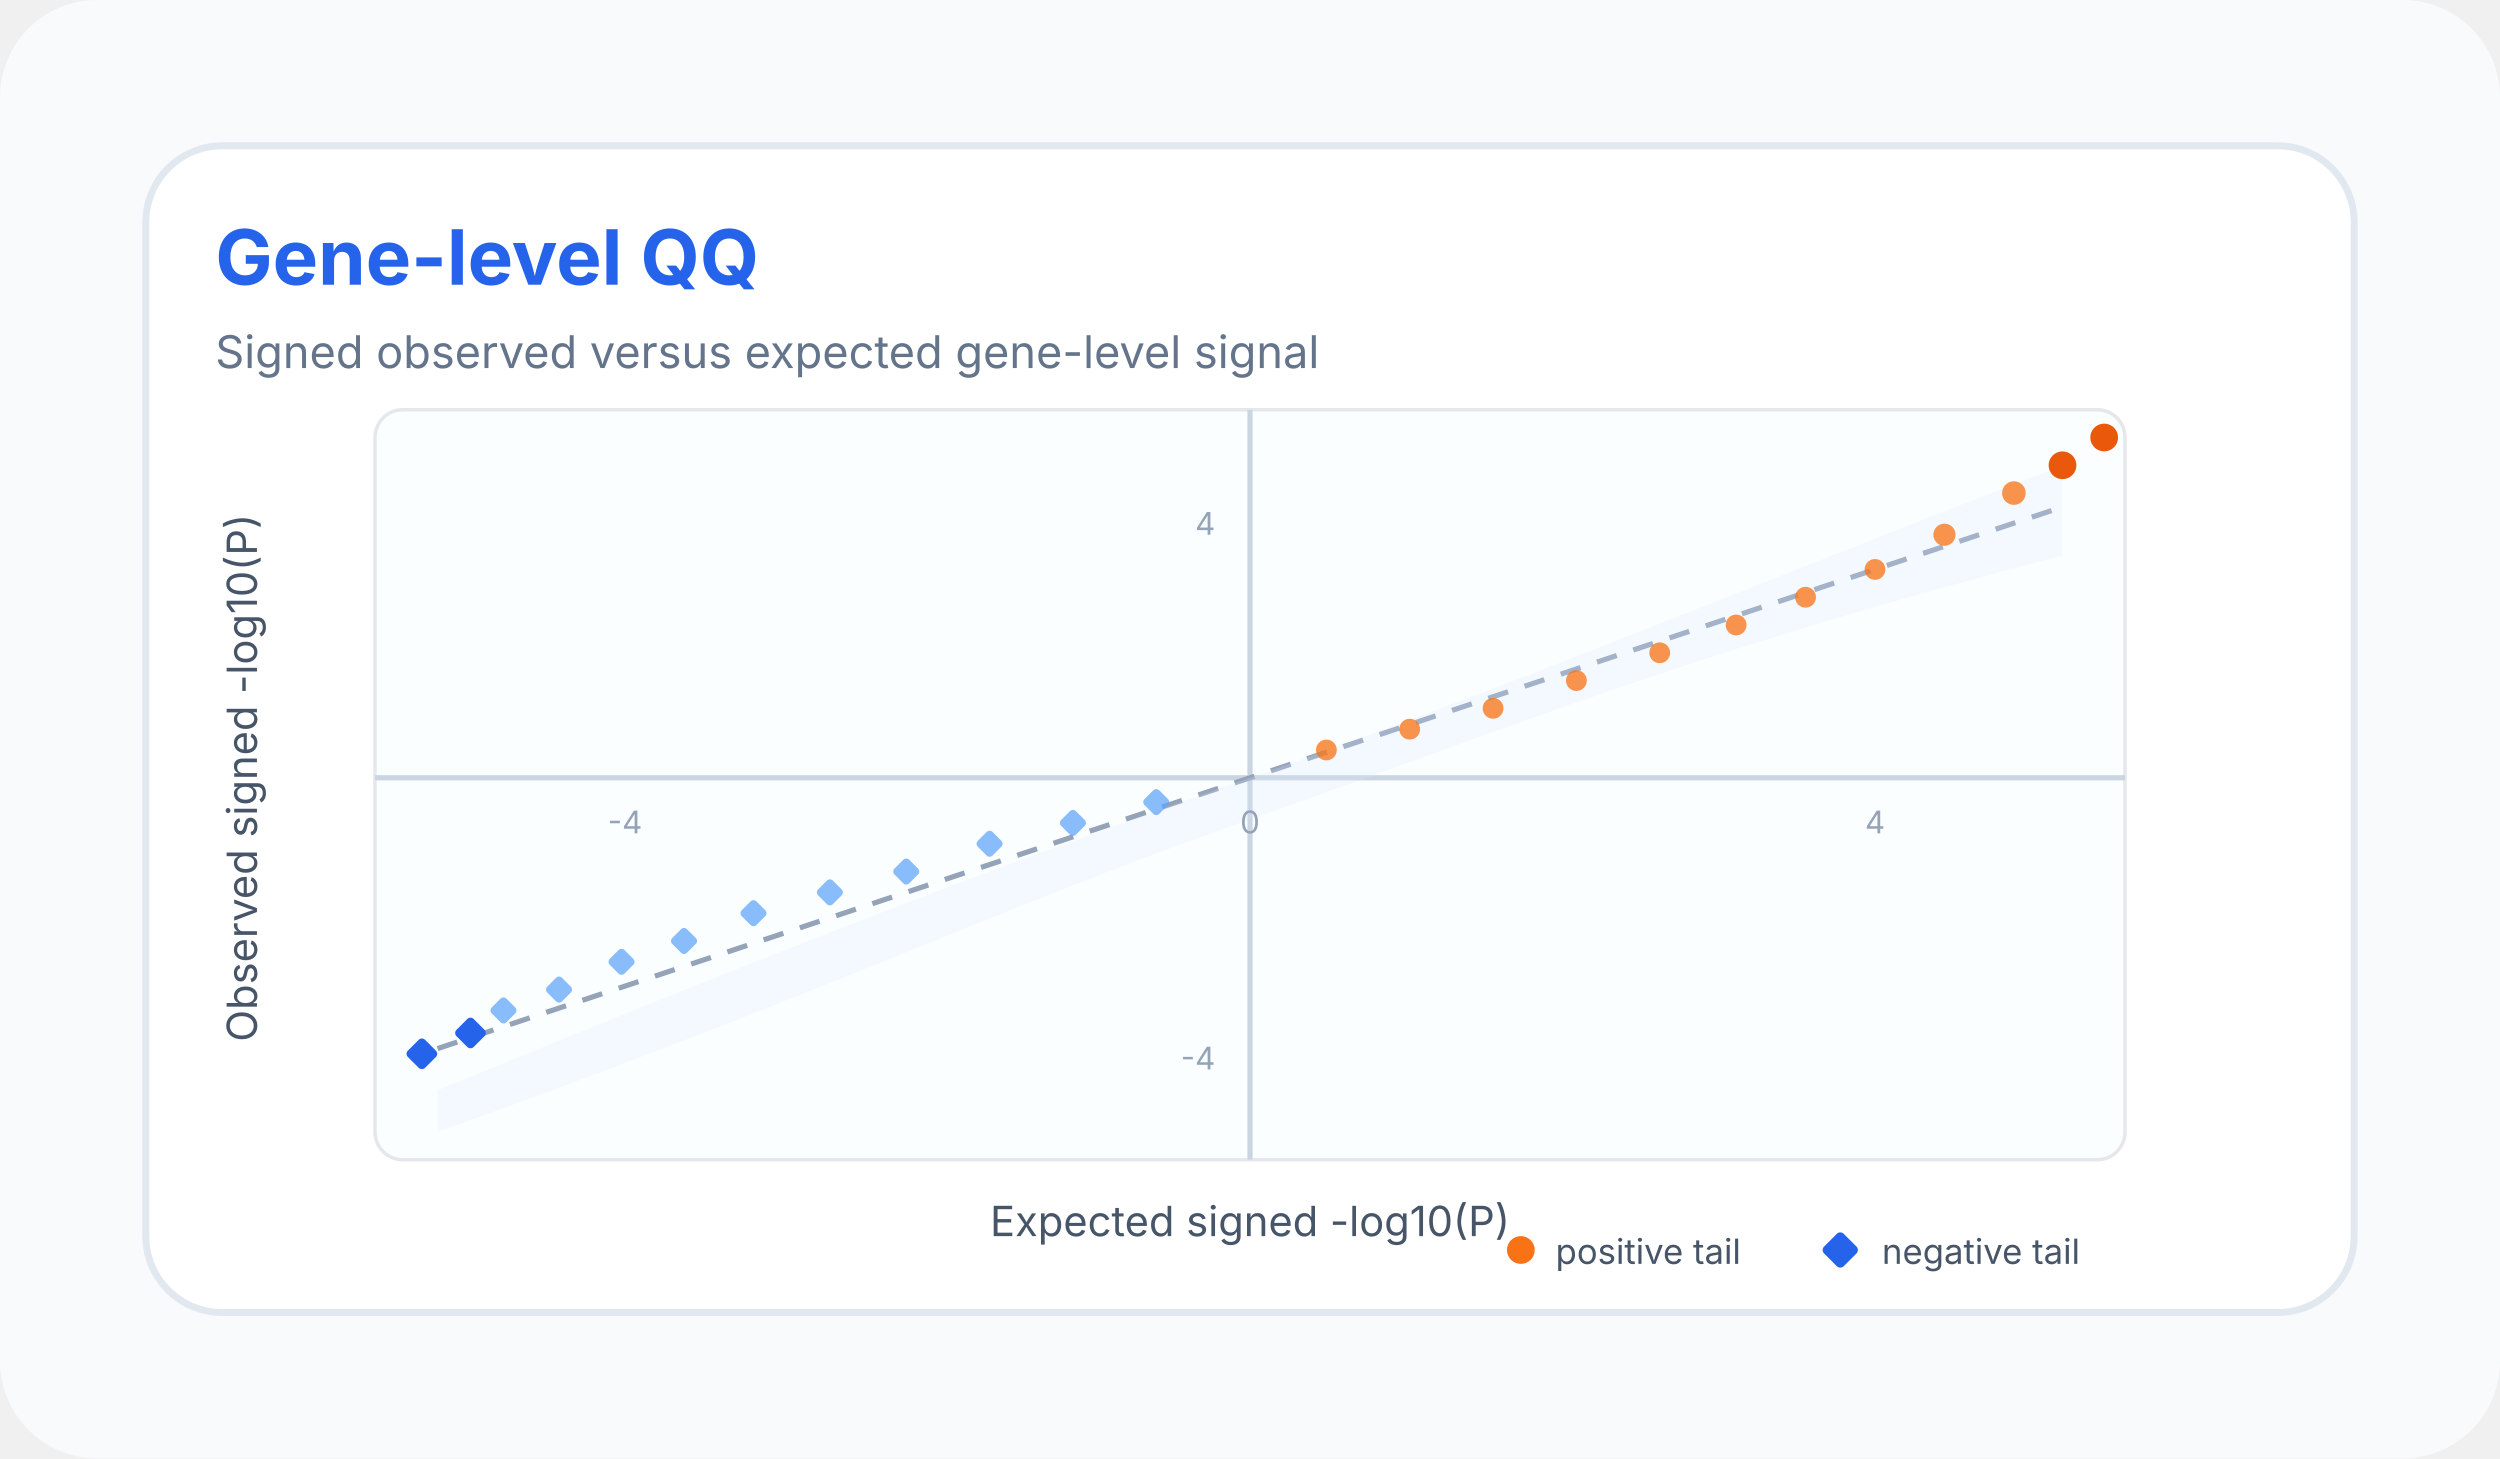
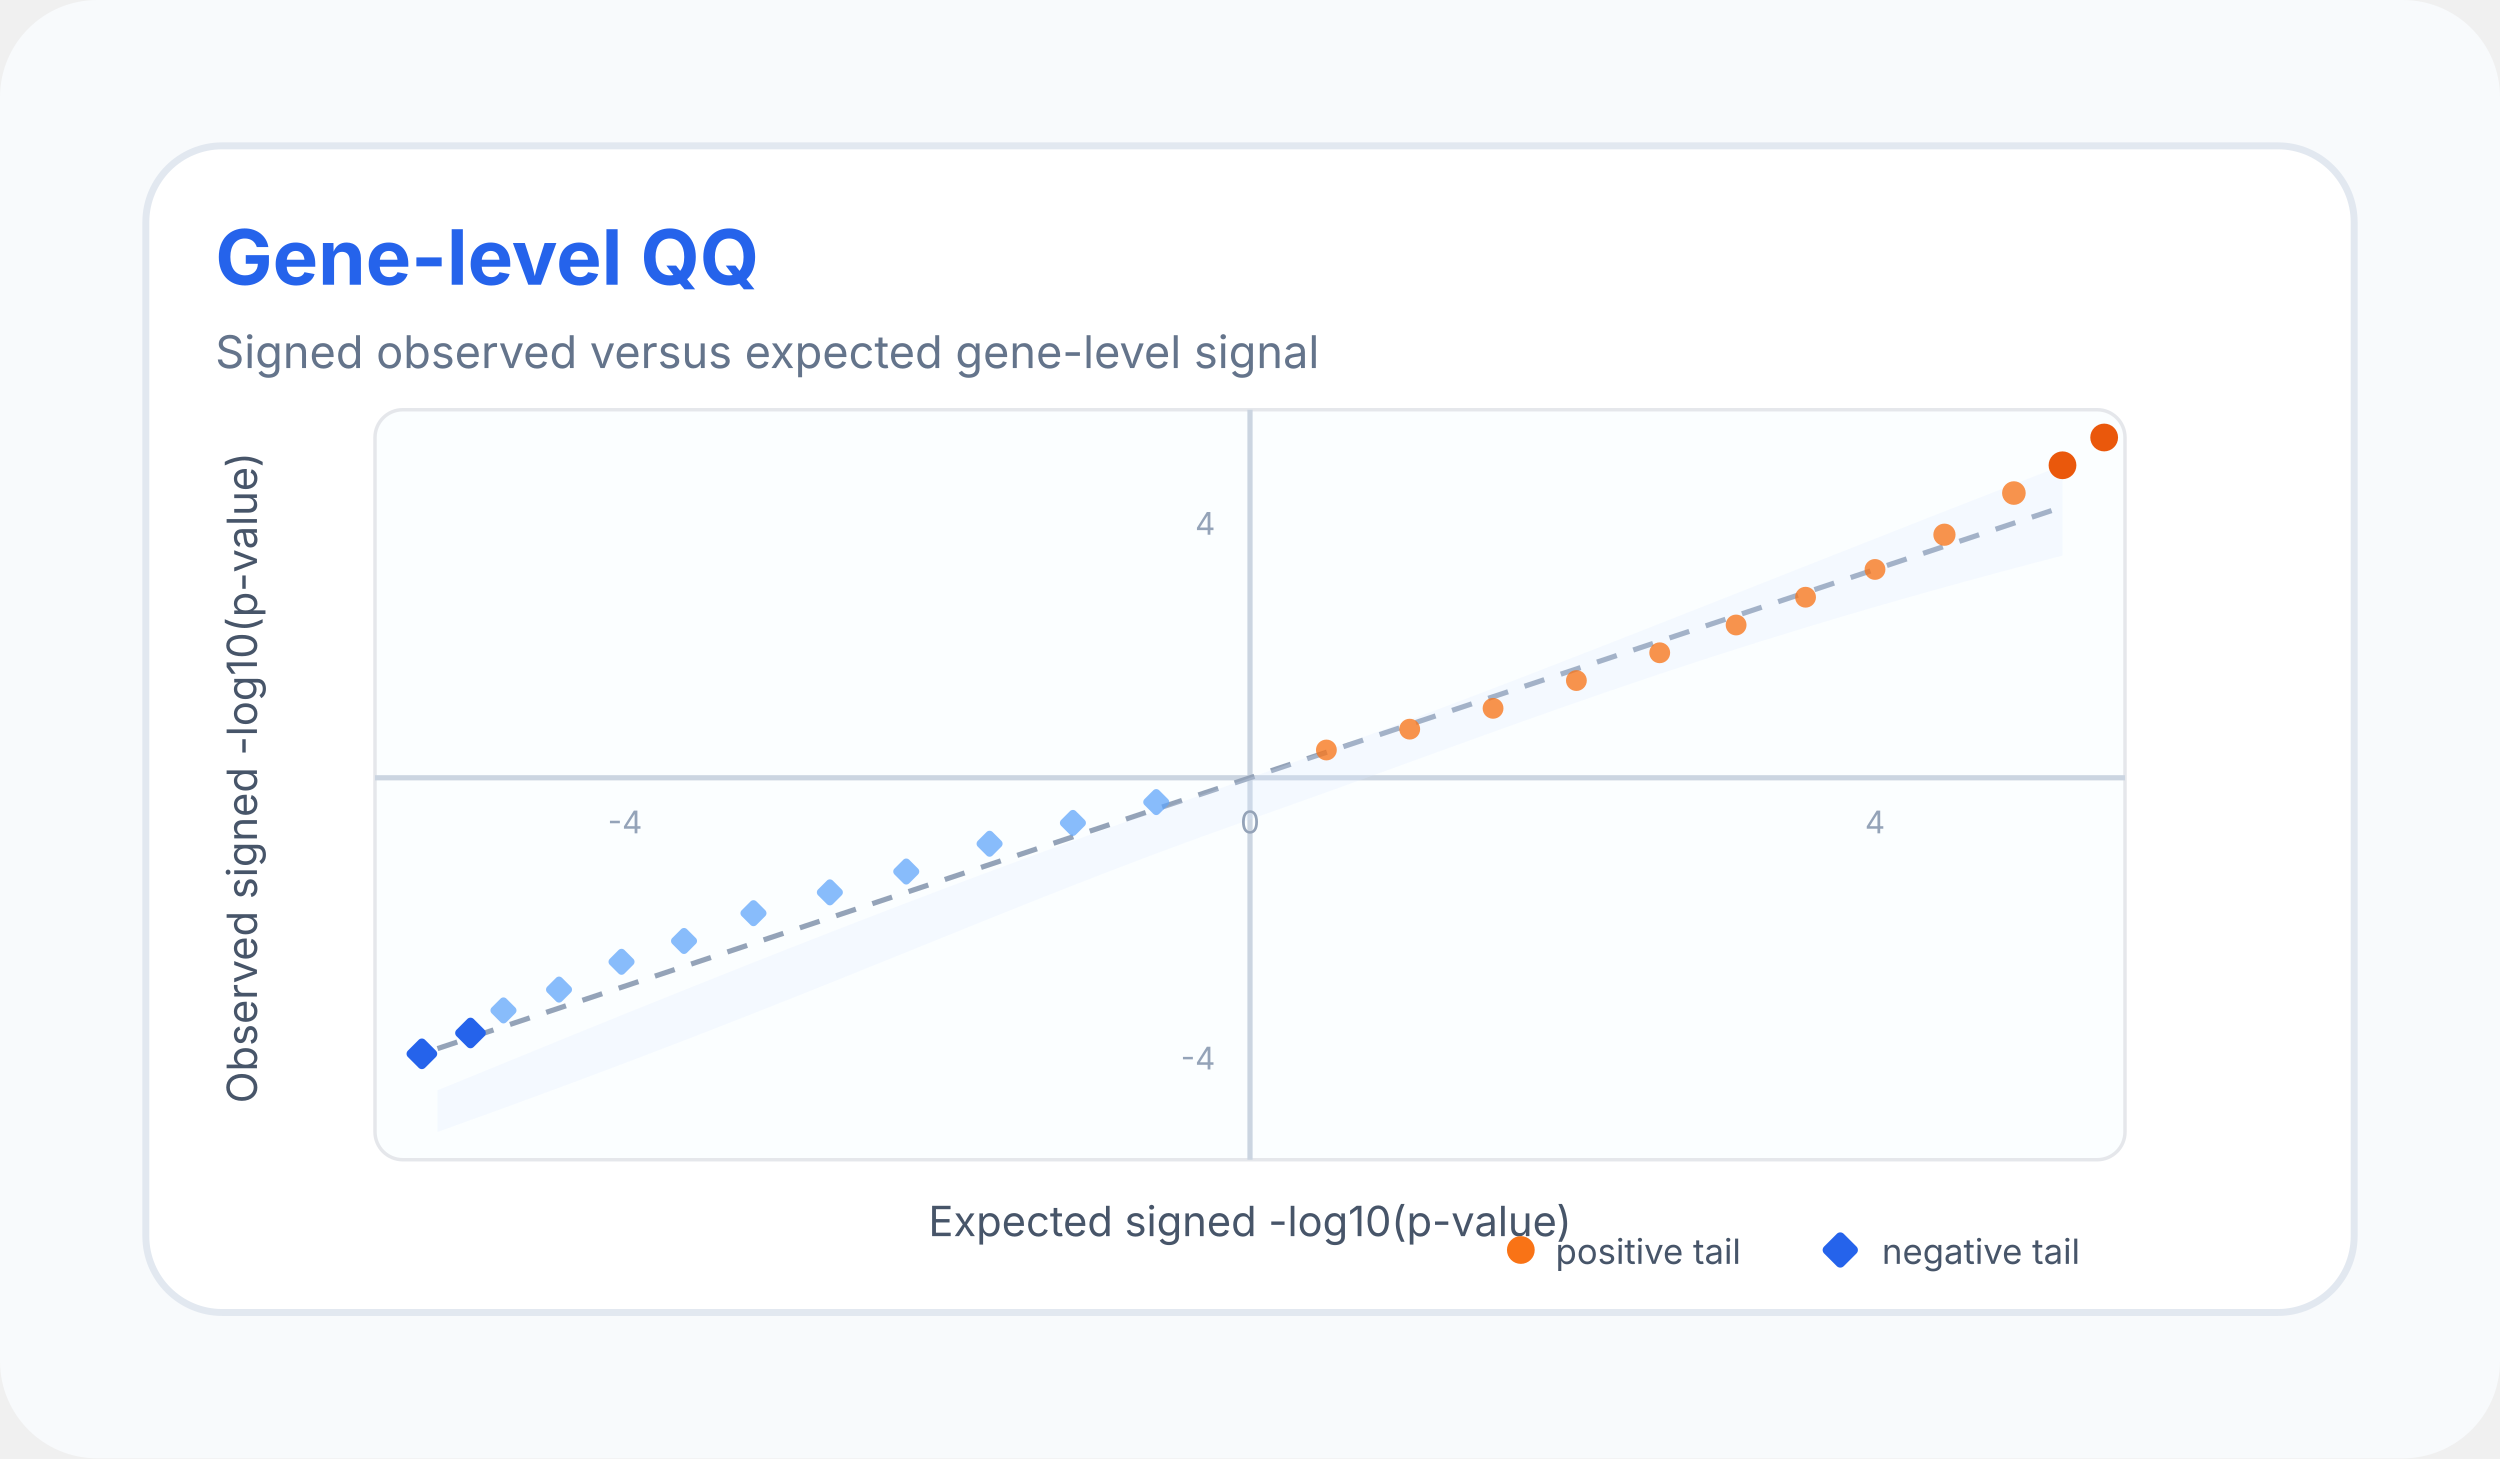
<svg xmlns="http://www.w3.org/2000/svg" width="720" height="420" viewBox="0 0 720 420" fill="none">
  <rect width="720" height="420" rx="28" fill="#F8FAFC" />
  <rect x="42" y="42" width="636" height="336" rx="22" fill="white" stroke="#E2E8F0" stroke-width="2" />
  <text x="62" y="82" fill="#2563EB" font-family="Inter, Arial, sans-serif" font-size="22" font-weight="700">Gene-level QQ</text>
  <text x="62" y="106" fill="#64748B" font-family="Inter, Arial, sans-serif" font-size="13">Signed observed versus expected gene-level signal</text>
  <rect x="108" y="118" width="504" height="216" rx="8" fill="#FBFEFF" stroke="#E5E7EB" />
  <line x1="108" y1="224" x2="612" y2="224" stroke="#CBD5E1" stroke-width="1.5" />
  <line x1="360" y1="118" x2="360" y2="334" stroke="#CBD5E1" stroke-width="1.5" />
  <line x1="126" y1="302" x2="594" y2="146" stroke="#94A3B8" stroke-width="1.5" stroke-dasharray="6 5" />
  <path d="M126 314 C238 268 286 250 360 224 C434 198 486 176 594 134 L594 160 C486 188 434 210 360 236 C286 262 238 286 126 326 Z" fill="#DBEAFE" fill-opacity="0.22" />
-   <text x="360" y="356" text-anchor="middle" fill="#475569" font-family="Inter, Arial, sans-serif" font-size="12">Expected signed -log10(P)</text>
-   <text transform="rotate(-90 74 224)" x="74" y="224" text-anchor="middle" fill="#475569" font-family="Inter, Arial, sans-serif" font-size="12">Observed signed -log10(P)</text>
+   <text x="360" y="356" text-anchor="middle" fill="#475569" font-family="Inter, Arial, sans-serif" font-size="12">Expected signed -log10(p-value)</text>
+   <text transform="rotate(-90 74 224)" x="74" y="224" text-anchor="middle" fill="#475569" font-family="Inter, Arial, sans-serif" font-size="12">Observed signed -log10(p-value)</text>
  <text x="360" y="240" text-anchor="middle" fill="#94A3B8" font-family="Inter, Arial, sans-serif" font-size="9">0</text>
  <text x="180" y="240" text-anchor="middle" fill="#94A3B8" font-family="Inter, Arial, sans-serif" font-size="9">-4</text>
  <text x="540" y="240" text-anchor="middle" fill="#94A3B8" font-family="Inter, Arial, sans-serif" font-size="9">4</text>
  <text x="350" y="308" text-anchor="end" fill="#94A3B8" font-family="Inter, Arial, sans-serif" font-size="9">-4</text>
  <text x="350" y="154" text-anchor="end" fill="#94A3B8" font-family="Inter, Arial, sans-serif" font-size="9">4</text>
  <g fill="#60A5FA" fill-opacity="0.74">
    <rect x="142" y="288" width="6" height="6" rx="1.2" transform="rotate(45 145 291)" />
    <rect x="158" y="282" width="6" height="6" rx="1.2" transform="rotate(45 161 285)" />
    <rect x="176" y="274" width="6" height="6" rx="1.2" transform="rotate(45 179 277)" />
    <rect x="194" y="268" width="6" height="6" rx="1.2" transform="rotate(45 197 271)" />
    <rect x="214" y="260" width="6" height="6" rx="1.2" transform="rotate(45 217 263)" />
    <rect x="236" y="254" width="6" height="6" rx="1.2" transform="rotate(45 239 257)" />
    <rect x="258" y="248" width="6" height="6" rx="1.2" transform="rotate(45 261 251)" />
    <rect x="282" y="240" width="6" height="6" rx="1.2" transform="rotate(45 285 243)" />
    <rect x="306" y="234" width="6" height="6" rx="1.2" transform="rotate(45 309 237)" />
    <rect x="330" y="228" width="6" height="6" rx="1.2" transform="rotate(45 333 231)" />
  </g>
  <g fill="#F97316" fill-opacity="0.76">
    <circle cx="382" cy="216" r="3" />
    <circle cx="406" cy="210" r="3" />
    <circle cx="430" cy="204" r="3" />
    <circle cx="454" cy="196" r="3" />
    <circle cx="478" cy="188" r="3" />
    <circle cx="500" cy="180" r="3" />
    <circle cx="520" cy="172" r="3" />
    <circle cx="540" cy="164" r="3" />
    <circle cx="560" cy="154" r="3.2" />
    <circle cx="580" cy="142" r="3.4" />
  </g>
  <rect x="118" y="300" width="7" height="7" rx="1.3" fill="#2563EB" transform="rotate(45 121.5 303.5)" />
  <rect x="132" y="294" width="7" height="7" rx="1.3" fill="#2563EB" transform="rotate(45 135.5 297.5)" />
  <circle cx="594" cy="134" r="4" fill="#EA580C" />
  <circle cx="606" cy="126" r="4" fill="#EA580C" />
  <circle cx="438" cy="360" r="4" fill="#F97316" />
  <text x="448" y="364" fill="#475569" font-family="Inter, Arial, sans-serif" font-size="10">positive tail</text>
  <rect x="526" y="356" width="8" height="8" rx="1.4" fill="#2563EB" transform="rotate(45 530 360)" />
  <text x="542" y="364" fill="#475569" font-family="Inter, Arial, sans-serif" font-size="10">negative tail</text>
</svg>
